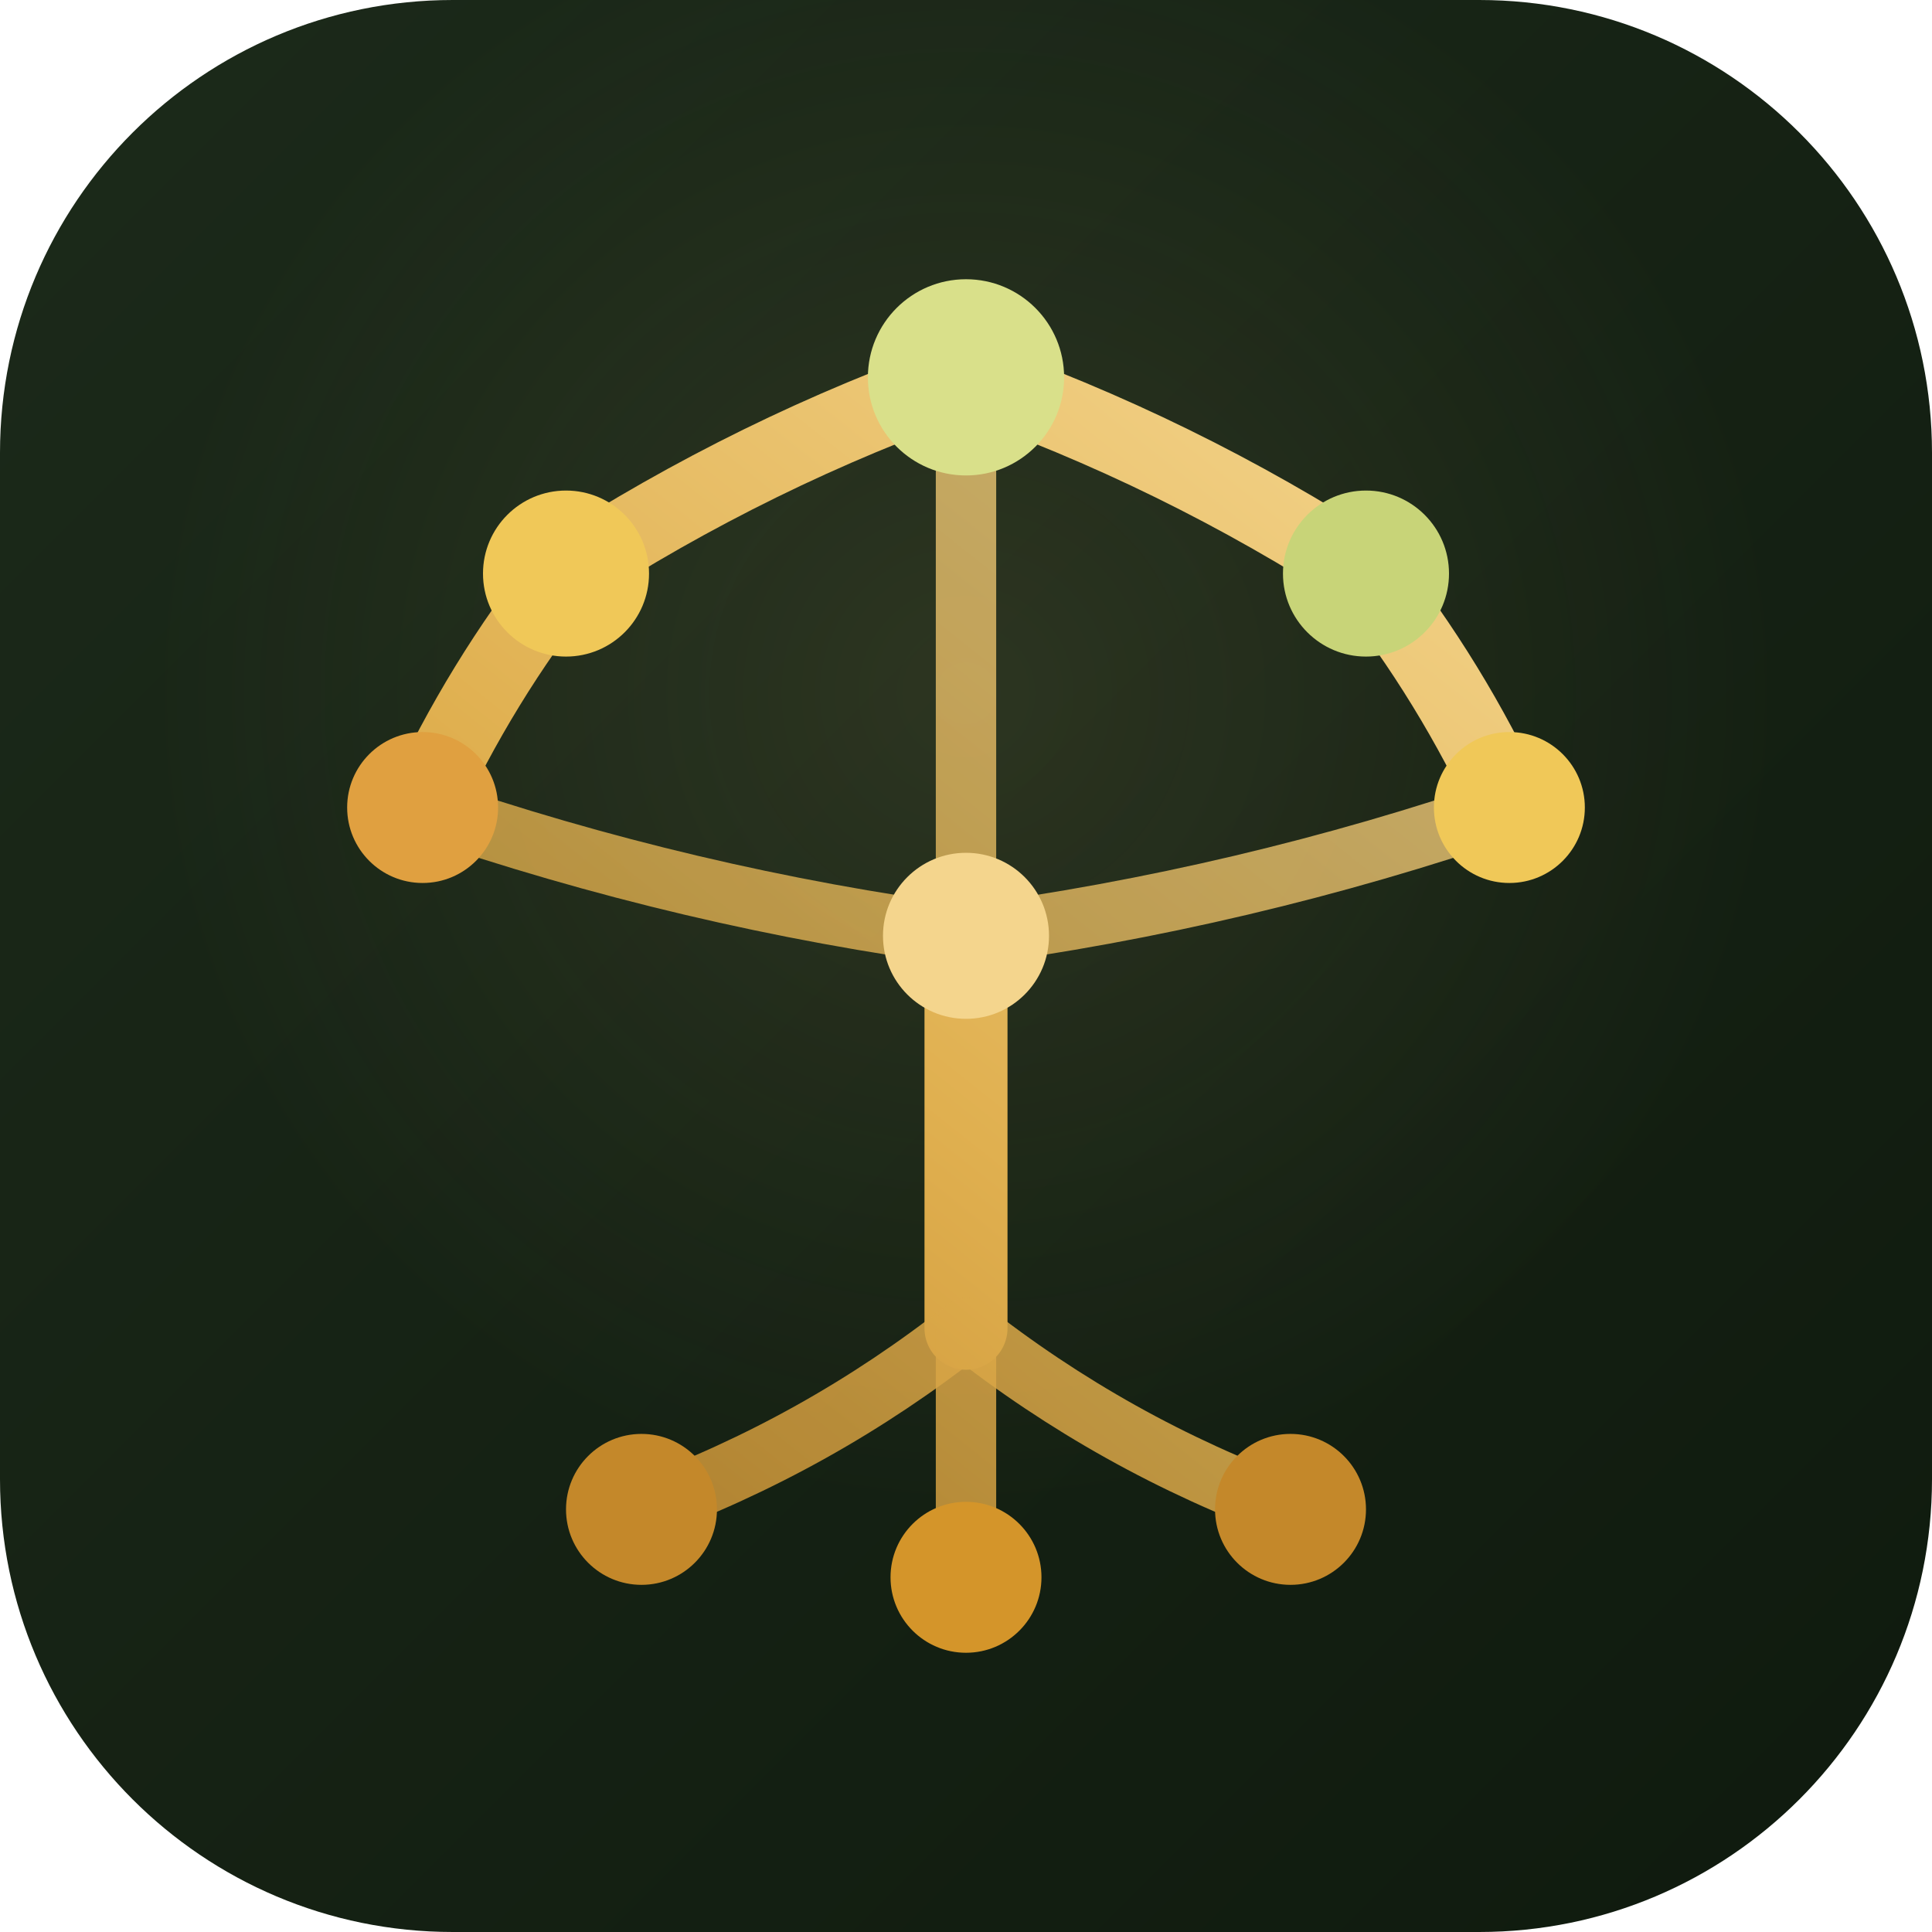
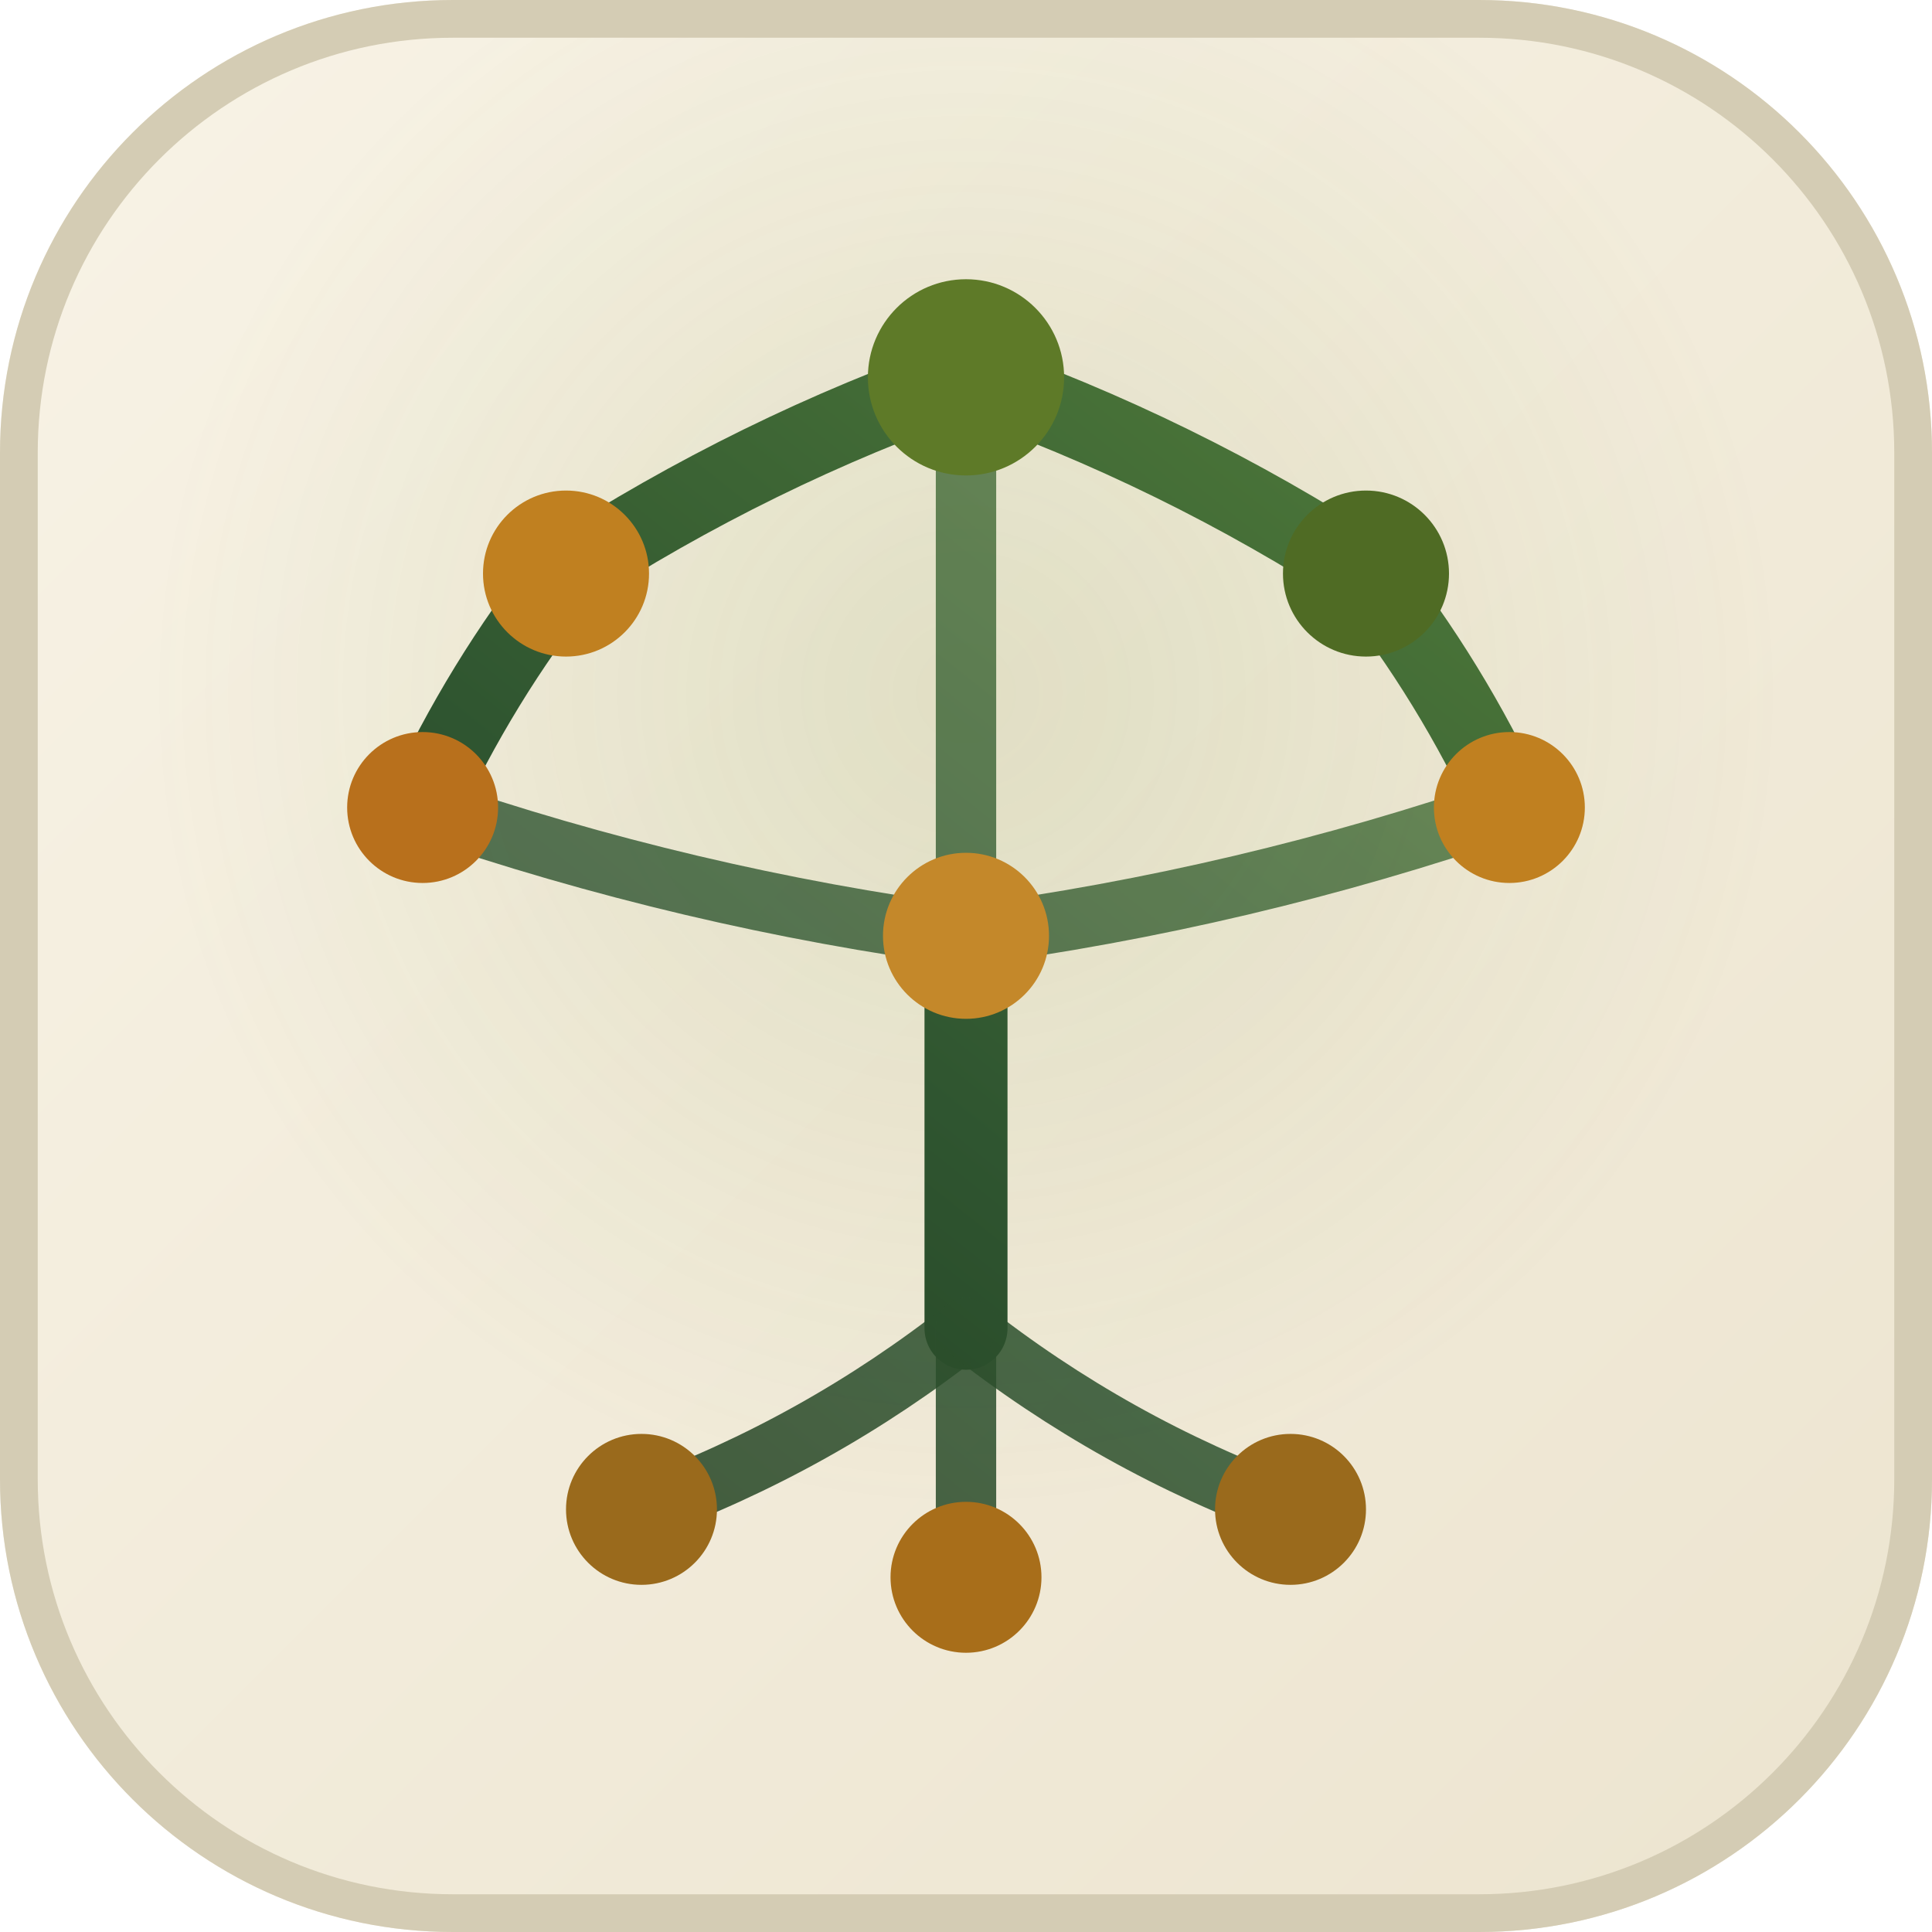
<svg xmlns="http://www.w3.org/2000/svg" viewBox="0 0 512 512" role="img" aria-label="Mycelium">
-   <defs>
-     <linearGradient id="bg" x1="0" y1="0" x2="1" y2="1">
-       <stop offset="0" stop-color="#1C2A1A" />
-       <stop offset="1" stop-color="#0F1A0E" />
-     </linearGradient>
-     <linearGradient id="w" gradientUnits="userSpaceOnUse" x1="120" y1="440" x2="390" y2="100">
-       <stop offset="0" stop-color="#C4882A" />
-       <stop offset="0.45" stop-color="#E0B050" />
-       <stop offset="1" stop-color="#F4D58D" />
-     </linearGradient>
-     <radialGradient id="aura" cx="0.5" cy="0.36" r="0.42">
-       <stop offset="0" stop-color="#F4D58D" stop-opacity=".10" />
-       <stop offset="1" stop-color="#F4D58D" stop-opacity="0" />
-     </radialGradient>
-     <filter id="glow" x="-50%" y="-50%" width="200%" height="200%">
-       <feGaussianBlur stdDeviation="3" result="b" />
-       <feMerge>
-         <feMergeNode in="b" />
-         <feMergeNode in="SourceGraphic" />
-       </feMerge>
-     </filter>
-   </defs>
-   <rect width="512" height="512" rx="120" fill="url(#bg)" />
-   <rect width="512" height="512" rx="120" fill="url(#aura)" />
-   <g fill="none" stroke="url(#w)" stroke-linecap="round" stroke-linejoin="round">
-     <path d="M112 214 Q127.3 180.7 150 152" stroke-width="20" opacity="1" />
-     <path d="M150 152 Q199.9 119.6 256 100" stroke-width="20" opacity="1" />
-     <path d="M256 100 Q312.1 119.6 362 152" stroke-width="20" opacity="1" />
-     <path d="M362 152 Q384.7 180.7 400 214" stroke-width="20" opacity="1" />
-     <path d="M112 214 Q182.3 238.2 256 248" stroke-width="16" opacity="0.8" />
-     <path d="M400 214 Q329.7 238.2 256 248" stroke-width="16" opacity="0.8" />
-     <path d="M256 100 Q256.0 174.0 256 248" stroke-width="16" opacity="0.8" />
-     <path d="M256 248 L256 352" stroke-width="22" />
-     <path d="M256 352 Q216.8 382.9 170 400" stroke-width="16" opacity="0.85" />
-     <path d="M256 352 Q256.0 385.0 256 418" stroke-width="16" opacity="0.85" />
-     <path d="M256 352 Q295.2 382.9 342 400" stroke-width="16" opacity="0.85" />
+   <style>.d{display:none}@media (prefers-color-scheme:dark){.l{display:none}.d{display:inline}}</style>
+   <g class="l">
+     <defs>
+       <linearGradient id="bgL" x1="0" y1="0" x2="1" y2="1">
+         <stop offset="0" stop-color="#F8F3E6" />
+         <stop offset="1" stop-color="#ECE4CF" />
+       </linearGradient>
+       <linearGradient id="wL" gradientUnits="userSpaceOnUse" x1="120" y1="440" x2="390" y2="100">
+         <stop offset="0" stop-color="#1F3A1E" />
+         <stop offset="0.45" stop-color="#2F5530" />
+         <stop offset="1" stop-color="#4F7A3A" />
+       </linearGradient>
+       <radialGradient id="auraL" cx="0.5" cy="0.36" r="0.42">
+         <stop offset="0" stop-color="#6E8A2E" stop-opacity=".14" />
+         <stop offset="1" stop-color="#6E8A2E" stop-opacity="0" />
+       </radialGradient>
+       <filter id="glowL" x="-50%" y="-50%" width="200%" height="200%">
+         <feGaussianBlur stdDeviation="3" result="b" />
+         <feMerge>
+           <feMergeNode in="b" />
+           <feMergeNode in="SourceGraphic" />
+         </feMerge>
+       </filter>
+     </defs>
+     <rect width="512" height="512" rx="120" fill="url(#bgL)" />
+     <rect width="512" height="512" rx="120" fill="url(#auraL)" />
+     <rect x="5" y="5" width="502" height="502" rx="115" fill="none" stroke="#D4CCB4" stroke-width="10" />
+     <g fill="none" stroke="url(#wL)" stroke-linecap="round" stroke-linejoin="round">
+       <path d="M112 214 Q127.3 180.7 150 152" stroke-width="20" opacity="1" />
+       <path d="M150 152 Q199.9 119.6 256 100" stroke-width="20" opacity="1" />
+       <path d="M256 100 Q312.1 119.6 362 152" stroke-width="20" opacity="1" />
+       <path d="M362 152 Q384.7 180.7 400 214" stroke-width="20" opacity="1" />
+       <path d="M112 214 Q182.3 238.2 256 248" stroke-width="16" opacity="0.8" />
+       <path d="M400 214 Q329.7 238.2 256 248" stroke-width="16" opacity="0.8" />
+       <path d="M256 100 Q256.0 174.0 256 248" stroke-width="16" opacity="0.8" />
+       <path d="M256 248 L256 352" stroke-width="22" />
+       <path d="M256 352 Q216.8 382.9 170 400" stroke-width="16" opacity="0.85" />
+       <path d="M256 352 Q256.0 385.0 256 418" stroke-width="16" opacity="0.85" />
+       <path d="M256 352 Q295.2 382.9 342 400" stroke-width="16" opacity="0.85" />
+     </g>
+     <circle cx="256" cy="100" r="26" fill="#5E7A28" />
+     <circle cx="150" cy="152" r="22" fill="#C08020" />
+     <circle cx="362" cy="152" r="22" fill="#4F6B24" />
+     <circle cx="112" cy="214" r="20" fill="#B8701C" />
+     <circle cx="400" cy="214" r="20" fill="#C08020" />
+     <circle cx="256" cy="248" r="22" fill="#C4882A" />
+     <circle cx="170" cy="400" r="20" fill="#9A6A1C" />
+     <circle cx="256" cy="418" r="20" fill="#A86E1A" />
+     <circle cx="342" cy="400" r="20" fill="#9A6A1C" />
  </g>
-   <circle cx="256" cy="100" r="26" fill="#D9E08A" />
-   <circle cx="150" cy="152" r="22" fill="#F0C858" />
-   <circle cx="362" cy="152" r="22" fill="#C8D478" />
-   <circle cx="112" cy="214" r="20" fill="#E0A040" />
-   <circle cx="400" cy="214" r="20" fill="#F0C858" />
-   <circle cx="256" cy="248" r="22" fill="#F4D58D" />
-   <circle cx="170" cy="400" r="20" fill="#C4882A" />
-   <circle cx="256" cy="418" r="20" fill="#D4952A" />
-   <circle cx="342" cy="400" r="20" fill="#C4882A" />
+   <g class="d">
+     <defs>
+       <linearGradient id="bgD" x1="0" y1="0" x2="1" y2="1">
+         <stop offset="0" stop-color="#1C2A1A" />
+         <stop offset="1" stop-color="#0F1A0E" />
+       </linearGradient>
+       <linearGradient id="wD" gradientUnits="userSpaceOnUse" x1="120" y1="440" x2="390" y2="100">
+         <stop offset="0" stop-color="#C4882A" />
+         <stop offset="0.45" stop-color="#E0B050" />
+         <stop offset="1" stop-color="#F4D58D" />
+       </linearGradient>
+       <radialGradient id="auraD" cx="0.5" cy="0.36" r="0.42">
+         <stop offset="0" stop-color="#F4D58D" stop-opacity=".10" />
+         <stop offset="1" stop-color="#F4D58D" stop-opacity="0" />
+       </radialGradient>
+       <filter id="glowD" x="-50%" y="-50%" width="200%" height="200%">
+         <feGaussianBlur stdDeviation="3" result="b" />
+         <feMerge>
+           <feMergeNode in="b" />
+           <feMergeNode in="SourceGraphic" />
+         </feMerge>
+       </filter>
+     </defs>
+     <rect width="512" height="512" rx="120" fill="url(#bgD)" />
+     <rect width="512" height="512" rx="120" fill="url(#auraD)" />
+     <g fill="none" stroke="url(#wD)" stroke-linecap="round" stroke-linejoin="round">
+       <path d="M112 214 Q127.3 180.7 150 152" stroke-width="20" opacity="1" />
+       <path d="M150 152 Q199.9 119.6 256 100" stroke-width="20" opacity="1" />
+       <path d="M256 100 Q312.1 119.6 362 152" stroke-width="20" opacity="1" />
+       <path d="M362 152 Q384.7 180.7 400 214" stroke-width="20" opacity="1" />
+       <path d="M112 214 Q182.3 238.2 256 248" stroke-width="16" opacity="0.8" />
+       <path d="M400 214 Q329.7 238.2 256 248" stroke-width="16" opacity="0.8" />
+       <path d="M256 100 Q256.0 174.0 256 248" stroke-width="16" opacity="0.8" />
+       <path d="M256 248 L256 352" stroke-width="22" />
+       <path d="M256 352 Q216.8 382.9 170 400" stroke-width="16" opacity="0.85" />
+       <path d="M256 352 Q256.0 385.0 256 418" stroke-width="16" opacity="0.85" />
+       <path d="M256 352 Q295.2 382.9 342 400" stroke-width="16" opacity="0.85" />
+     </g>
+     <circle cx="256" cy="100" r="26" fill="#D9E08A" />
+     <circle cx="150" cy="152" r="22" fill="#F0C858" />
+     <circle cx="362" cy="152" r="22" fill="#C8D478" />
+     <circle cx="112" cy="214" r="20" fill="#E0A040" />
+     <circle cx="400" cy="214" r="20" fill="#F0C858" />
+     <circle cx="256" cy="248" r="22" fill="#F4D58D" />
+     <circle cx="170" cy="400" r="20" fill="#C4882A" />
+     <circle cx="256" cy="418" r="20" fill="#D4952A" />
+     <circle cx="342" cy="400" r="20" fill="#C4882A" />
+   </g>
</svg>
